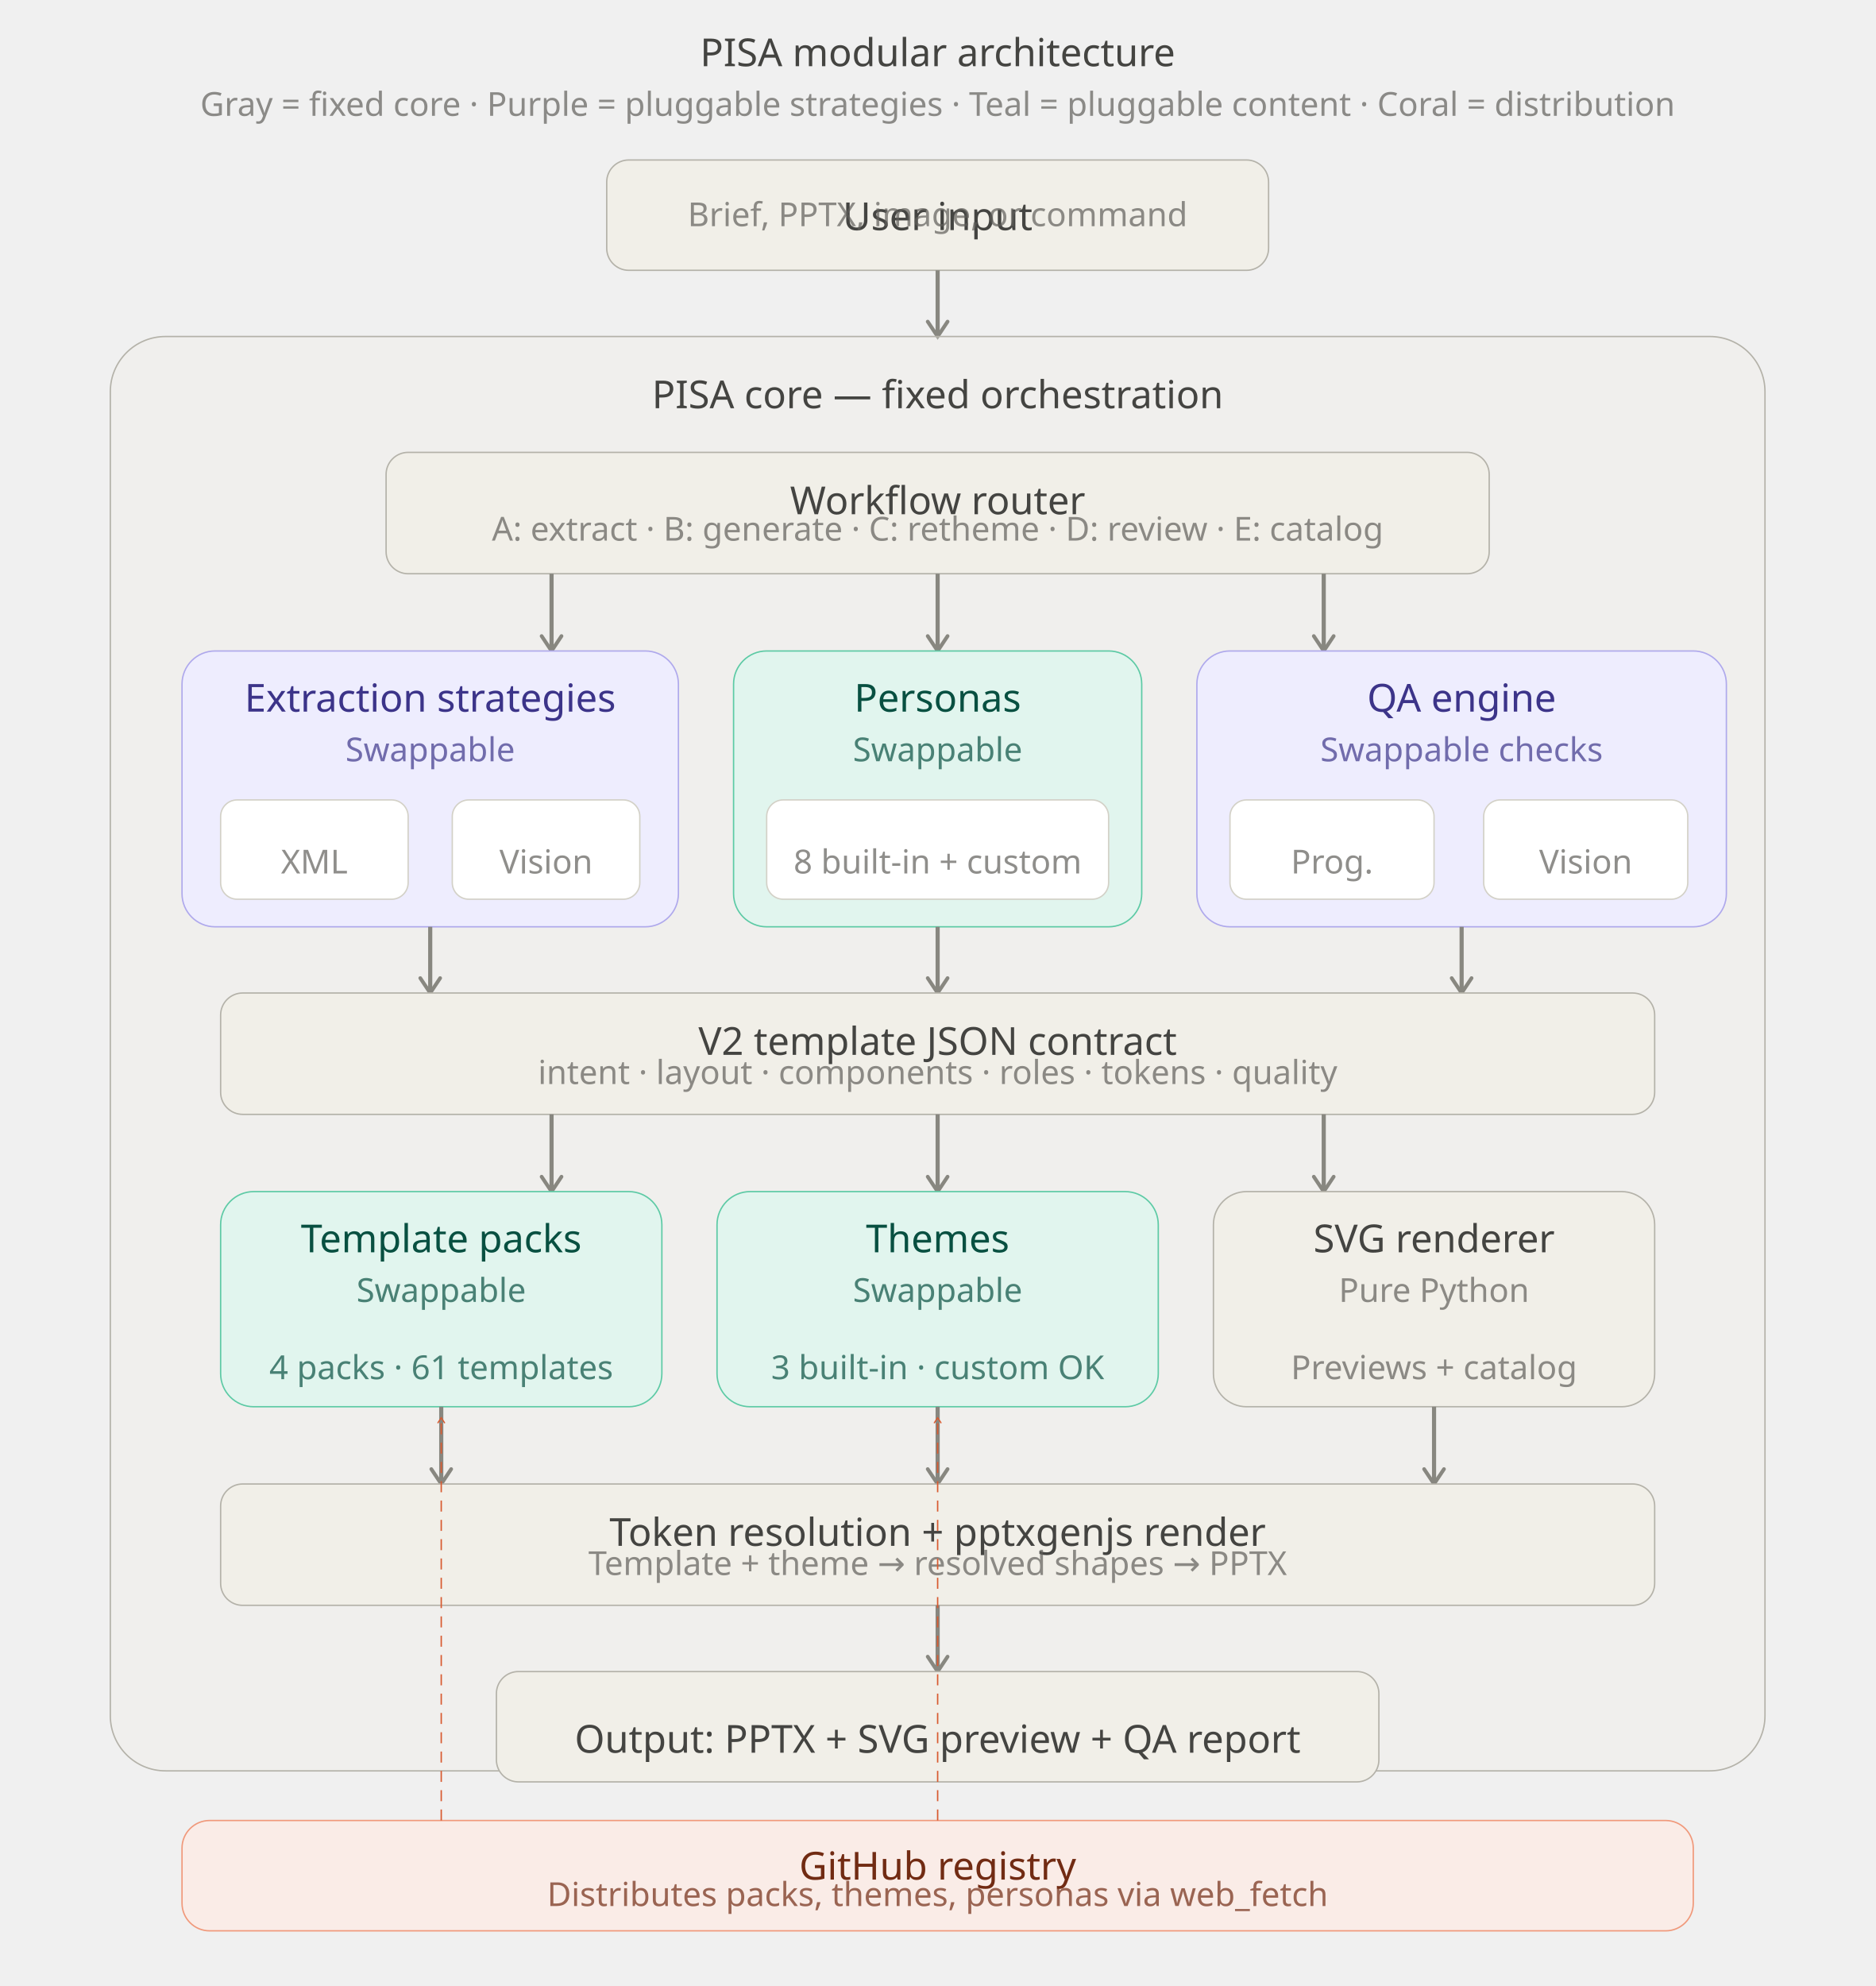
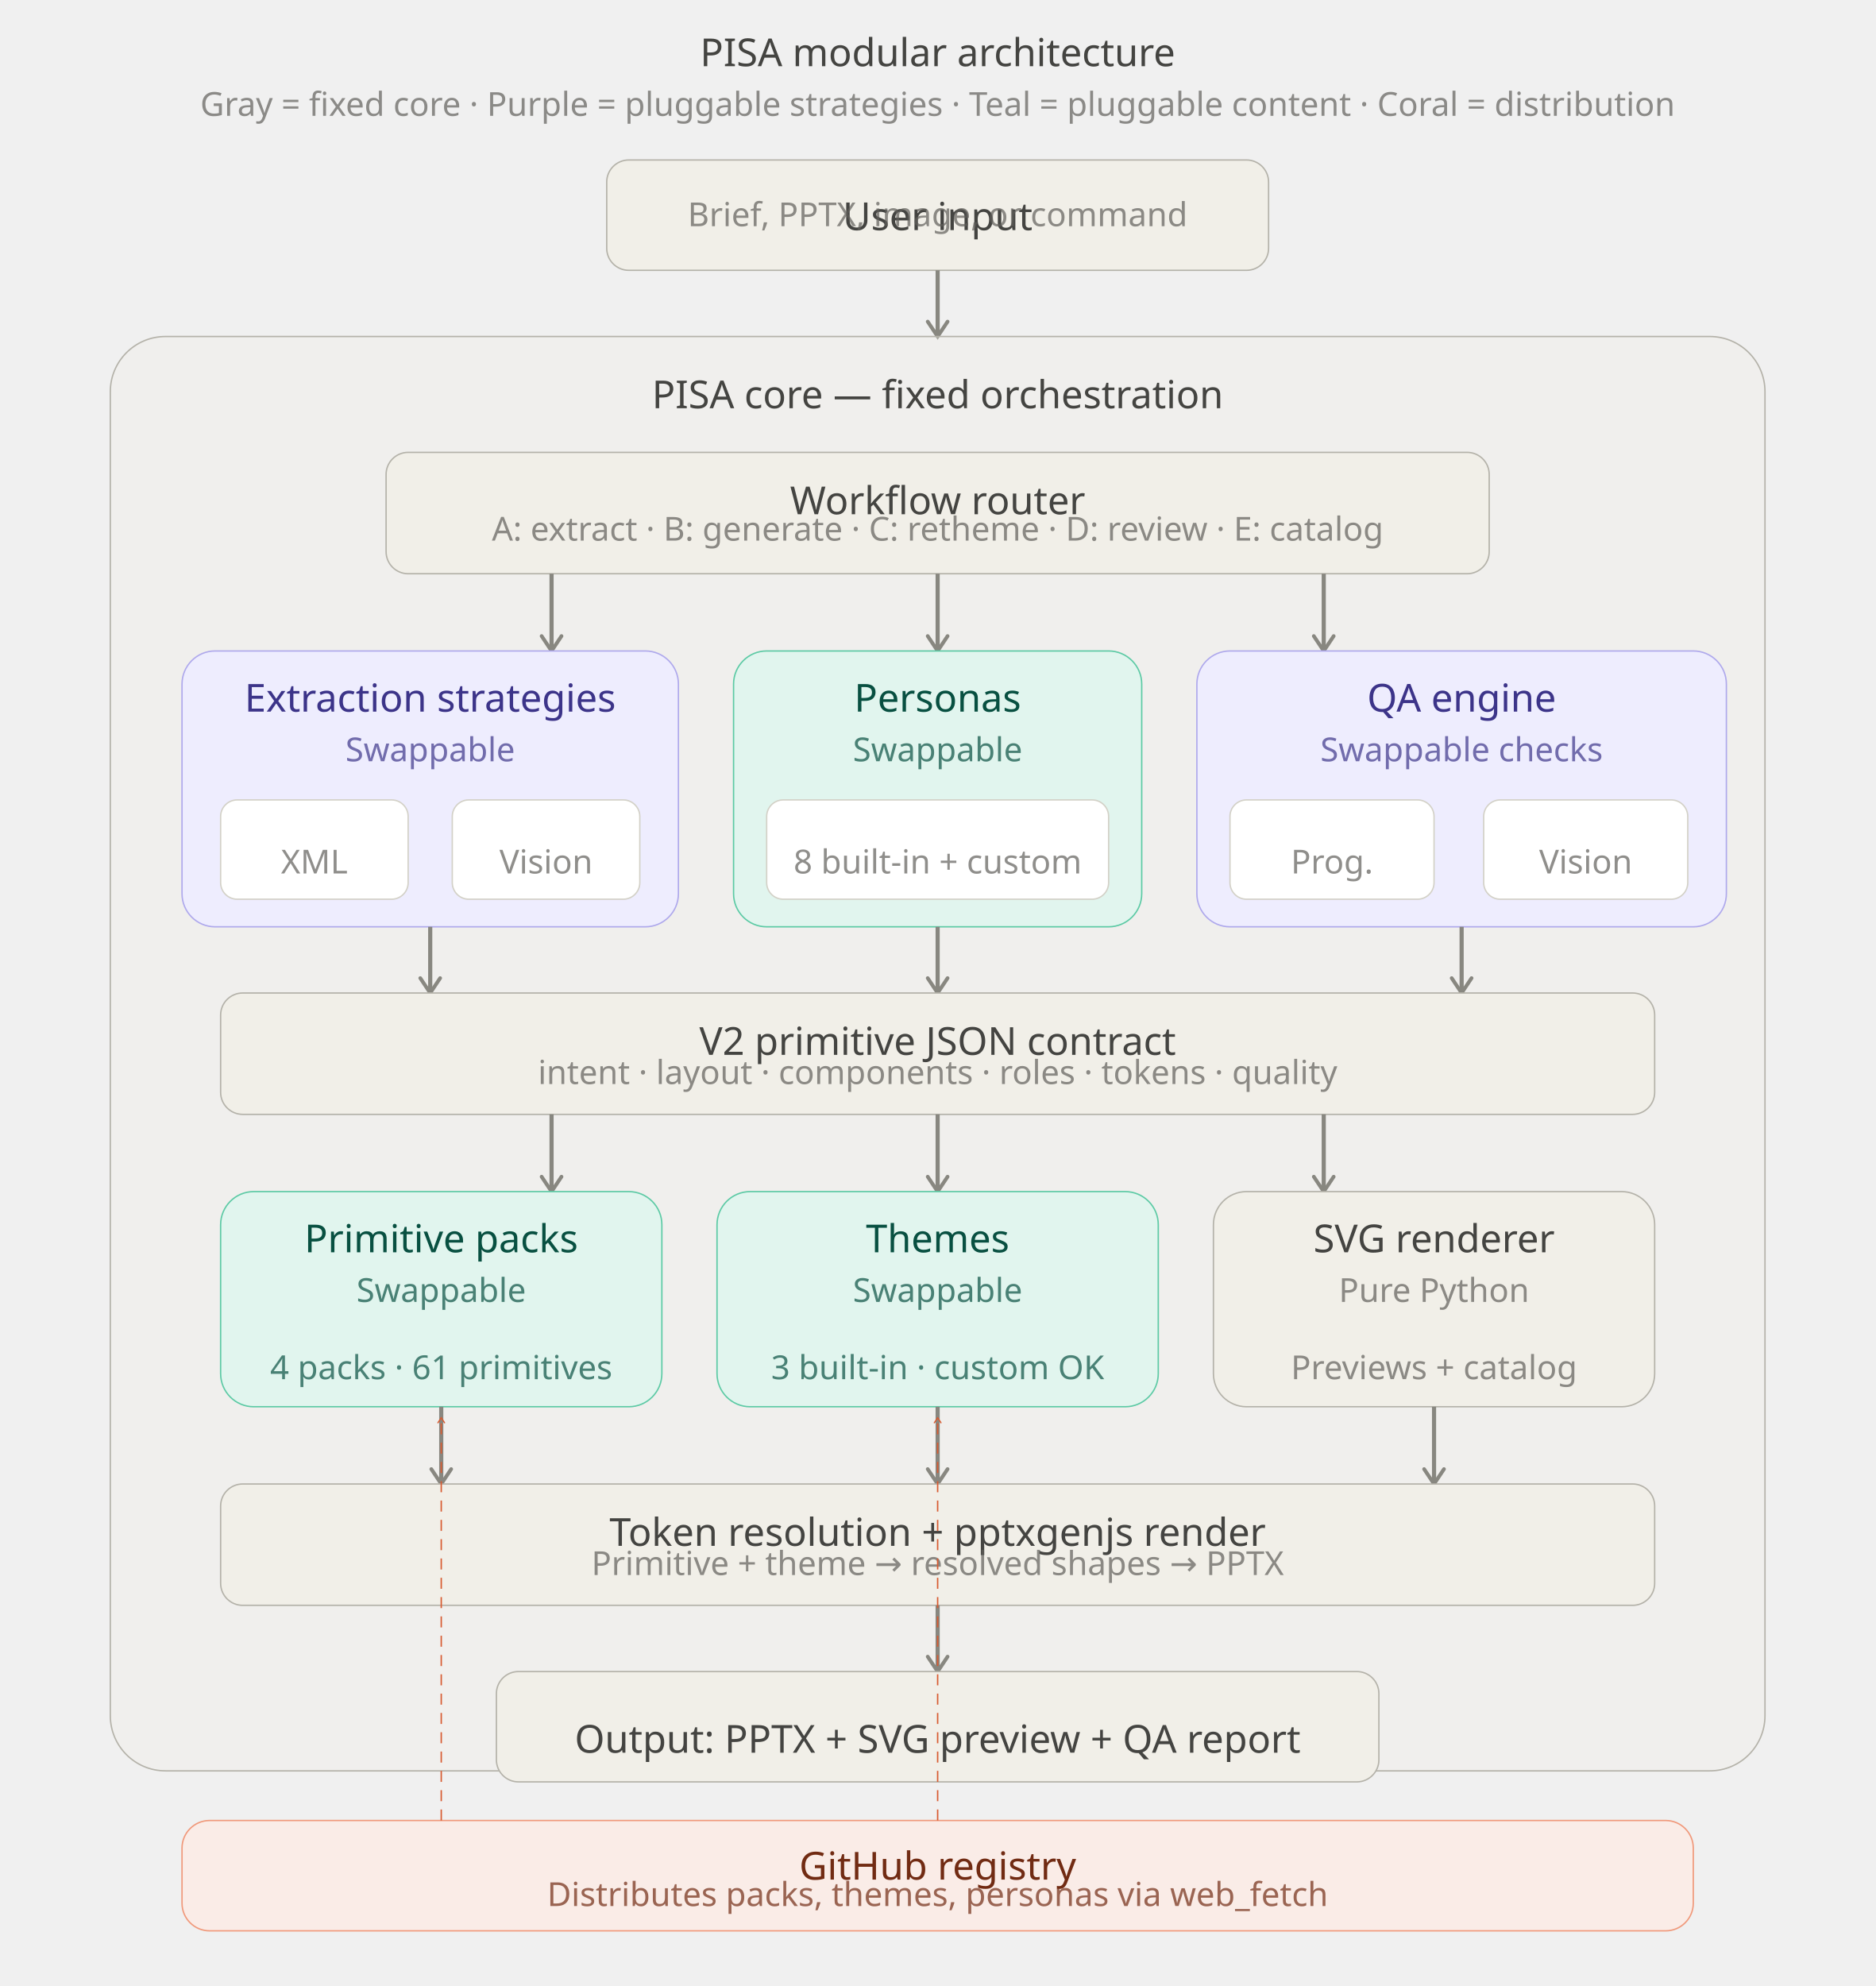
<svg xmlns="http://www.w3.org/2000/svg" width="100%" viewBox="0 0 680 720">
  <style>
  text { font-family: system-ui, sans-serif; }
  .th { font-size: 14px; font-weight: 500; }
  .ts { font-size: 12px; opacity: 0.7; }
  .box-fixed { fill: #F1EFE8; stroke: #B4B2A9; }
  .box-strategy { fill: #EEEDFE; stroke: #AFA9EC; }
  .box-content { fill: #E1F5EE; stroke: #5DCAA5; }
  .box-registry { fill: #FAECE7; stroke: #F0997B; }
  .box-inner { fill: #fff; stroke: #D3D1C7; }
  .lbl-fixed { fill: #444441; }
  .lbl-strategy { fill: #3C3489; }
  .lbl-content { fill: #085041; }
  .lbl-registry { fill: #712B13; }
  .lbl-sub { fill: #5F5E5A; }
  .arr { stroke: #888780; stroke-width: 1.5; }
  .arr-reg { stroke: #D85A30; stroke-width: 0.5; stroke-dasharray: 4,3; }
  @media (prefers-color-scheme: dark) {
    .box-fixed { fill: #444441; stroke: #B4B2A9; } .lbl-fixed { fill: #D3D1C7; }
    .box-strategy { fill: #3C3489; stroke: #AFA9EC; } .lbl-strategy { fill: #CECBF6; }
    .box-content { fill: #085041; stroke: #5DCAA5; } .lbl-content { fill: #9FE1CB; }
    .box-registry { fill: #712B13; stroke: #F0997B; } .lbl-registry { fill: #F5C4B3; }
    .box-inner { fill: #2C2C2A; stroke: #5F5E5A; } .lbl-sub { fill: #B4B2A9; }
    .arr { stroke: #B4B2A9; } .arr-reg { stroke: #F0997B; }
  }
</style>
  <defs>
    <marker id="a" viewBox="0 0 10 10" refX="8" refY="5" markerWidth="6" markerHeight="6" orient="auto-start-reverse">
      <path d="M2 1L8 5L2 9" fill="none" stroke="context-stroke" stroke-width="1.5" stroke-linecap="round" />
    </marker>
  </defs>
  <text class="th lbl-fixed" x="340" y="24" text-anchor="middle">PISA modular architecture</text>
  <text class="ts lbl-sub" x="340" y="42" text-anchor="middle">Gray = fixed core · Purple = pluggable strategies · Teal = pluggable content · Coral = distribution</text>
  <rect class="box-fixed" x="220" y="58" width="240" height="40" rx="8" stroke-width="0.5" />
  <text class="th lbl-fixed" x="340" y="78" text-anchor="middle" dominant-baseline="central">User input</text>
  <text class="ts lbl-sub" x="340" y="82" text-anchor="middle">Brief, PPTX, image, or command</text>
  <line x1="340" y1="98" x2="340" y2="122" class="arr" marker-end="url(#a)" />
  <rect class="box-fixed" x="40" y="122" width="600" height="520" rx="20" stroke-width="0.5" fill-opacity="0.3" />
  <text class="th lbl-fixed" x="340" y="148" text-anchor="middle">PISA core — fixed orchestration</text>
  <rect class="box-fixed" x="140" y="164" width="400" height="44" rx="8" stroke-width="0.5" />
  <text class="th lbl-fixed" x="340" y="181" text-anchor="middle" dominant-baseline="central">Workflow router</text>
  <text class="ts lbl-sub" x="340" y="196" text-anchor="middle">A: extract · B: generate · C: retheme · D: review · E: catalog</text>
  <line x1="200" y1="208" x2="200" y2="236" class="arr" marker-end="url(#a)" />
  <line x1="340" y1="208" x2="340" y2="236" class="arr" marker-end="url(#a)" />
  <line x1="480" y1="208" x2="480" y2="236" class="arr" marker-end="url(#a)" />
  <rect class="box-strategy" x="66" y="236" width="180" height="100" rx="12" stroke-width="0.5" />
  <text class="th lbl-strategy" x="156" y="258" text-anchor="middle">Extraction strategies</text>
  <text class="ts lbl-strategy" x="156" y="276" text-anchor="middle">Swappable</text>
  <rect class="box-inner" x="80" y="290" width="68" height="36" rx="6" stroke-width="0.5" />
  <text class="ts lbl-sub" x="114" y="312" text-anchor="middle" dominant-baseline="central">XML</text>
  <rect class="box-inner" x="164" y="290" width="68" height="36" rx="6" stroke-width="0.5" />
  <text class="ts lbl-sub" x="198" y="312" text-anchor="middle" dominant-baseline="central">Vision</text>
  <rect class="box-content" x="266" y="236" width="148" height="100" rx="12" stroke-width="0.5" />
  <text class="th lbl-content" x="340" y="258" text-anchor="middle">Personas</text>
  <text class="ts lbl-content" x="340" y="276" text-anchor="middle">Swappable</text>
  <rect class="box-inner" x="278" y="290" width="124" height="36" rx="6" stroke-width="0.5" />
  <text class="ts lbl-sub" x="340" y="312" text-anchor="middle" dominant-baseline="central">8 built-in + custom</text>
  <rect class="box-strategy" x="434" y="236" width="192" height="100" rx="12" stroke-width="0.5" />
  <text class="th lbl-strategy" x="530" y="258" text-anchor="middle">QA engine</text>
  <text class="ts lbl-strategy" x="530" y="276" text-anchor="middle">Swappable checks</text>
  <rect class="box-inner" x="446" y="290" width="74" height="36" rx="6" stroke-width="0.5" />
  <text class="ts lbl-sub" x="483" y="312" text-anchor="middle" dominant-baseline="central">Prog.</text>
  <rect class="box-inner" x="538" y="290" width="74" height="36" rx="6" stroke-width="0.5" />
  <text class="ts lbl-sub" x="575" y="312" text-anchor="middle" dominant-baseline="central">Vision</text>
  <line x1="156" y1="336" x2="156" y2="360" class="arr" marker-end="url(#a)" />
  <line x1="340" y1="336" x2="340" y2="360" class="arr" marker-end="url(#a)" />
  <line x1="530" y1="336" x2="530" y2="360" class="arr" marker-end="url(#a)" />
  <rect class="box-fixed" x="80" y="360" width="520" height="44" rx="8" stroke-width="0.5" />
-   <text class="th lbl-fixed" x="340" y="377" text-anchor="middle" dominant-baseline="central">V2 template JSON contract</text>
+   <text class="th lbl-fixed" x="340" y="377" text-anchor="middle" dominant-baseline="central">V2 primitive JSON contract</text>
  <text class="ts lbl-sub" x="340" y="393" text-anchor="middle">intent · layout · components · roles · tokens · quality</text>
  <line x1="200" y1="404" x2="200" y2="432" class="arr" marker-end="url(#a)" />
  <line x1="340" y1="404" x2="340" y2="432" class="arr" marker-end="url(#a)" />
  <line x1="480" y1="404" x2="480" y2="432" class="arr" marker-end="url(#a)" />
  <rect class="box-content" x="80" y="432" width="160" height="78" rx="12" stroke-width="0.5" />
-   <text class="th lbl-content" x="160" y="454" text-anchor="middle">Template packs</text>
+   <text class="th lbl-content" x="160" y="454" text-anchor="middle">Primitive packs</text>
  <text class="ts lbl-content" x="160" y="472" text-anchor="middle">Swappable</text>
-   <text class="ts lbl-content" x="160" y="500" text-anchor="middle">4 packs · 61 templates</text>
+   <text class="ts lbl-content" x="160" y="500" text-anchor="middle">4 packs · 61 primitives</text>
  <rect class="box-content" x="260" y="432" width="160" height="78" rx="12" stroke-width="0.5" />
  <text class="th lbl-content" x="340" y="454" text-anchor="middle">Themes</text>
  <text class="ts lbl-content" x="340" y="472" text-anchor="middle">Swappable</text>
  <text class="ts lbl-content" x="340" y="500" text-anchor="middle">3 built-in · custom OK</text>
  <rect class="box-fixed" x="440" y="432" width="160" height="78" rx="12" stroke-width="0.5" />
  <text class="th lbl-fixed" x="520" y="454" text-anchor="middle">SVG renderer</text>
  <text class="ts lbl-sub" x="520" y="472" text-anchor="middle">Pure Python</text>
  <text class="ts lbl-sub" x="520" y="500" text-anchor="middle">Previews + catalog</text>
  <line x1="160" y1="510" x2="160" y2="538" class="arr" marker-end="url(#a)" />
  <line x1="340" y1="510" x2="340" y2="538" class="arr" marker-end="url(#a)" />
  <line x1="520" y1="510" x2="520" y2="538" class="arr" marker-end="url(#a)" />
  <rect class="box-fixed" x="80" y="538" width="520" height="44" rx="8" stroke-width="0.5" />
  <text class="th lbl-fixed" x="340" y="555" text-anchor="middle" dominant-baseline="central">Token resolution + pptxgenjs render</text>
-   <text class="ts lbl-sub" x="340" y="571" text-anchor="middle">Template + theme → resolved shapes → PPTX</text>
+   <text class="ts lbl-sub" x="340" y="571" text-anchor="middle">Primitive + theme → resolved shapes → PPTX</text>
  <line x1="340" y1="582" x2="340" y2="606" class="arr" marker-end="url(#a)" />
  <rect class="box-fixed" x="180" y="606" width="320" height="40" rx="8" stroke-width="0.5" />
  <text class="th lbl-fixed" x="340" y="630" text-anchor="middle" dominant-baseline="central">Output: PPTX + SVG preview + QA report</text>
  <rect class="box-registry" x="66" y="660" width="548" height="40" rx="10" stroke-width="0.5" />
  <text class="th lbl-registry" x="340" y="676" text-anchor="middle" dominant-baseline="central">GitHub registry</text>
  <text class="ts lbl-registry" x="340" y="691" text-anchor="middle">Distributes packs, themes, personas via web_fetch</text>
  <line x1="160" y1="660" x2="160" y2="514" class="arr-reg" marker-end="url(#a)" />
  <line x1="340" y1="660" x2="340" y2="514" class="arr-reg" marker-end="url(#a)" />
</svg>
